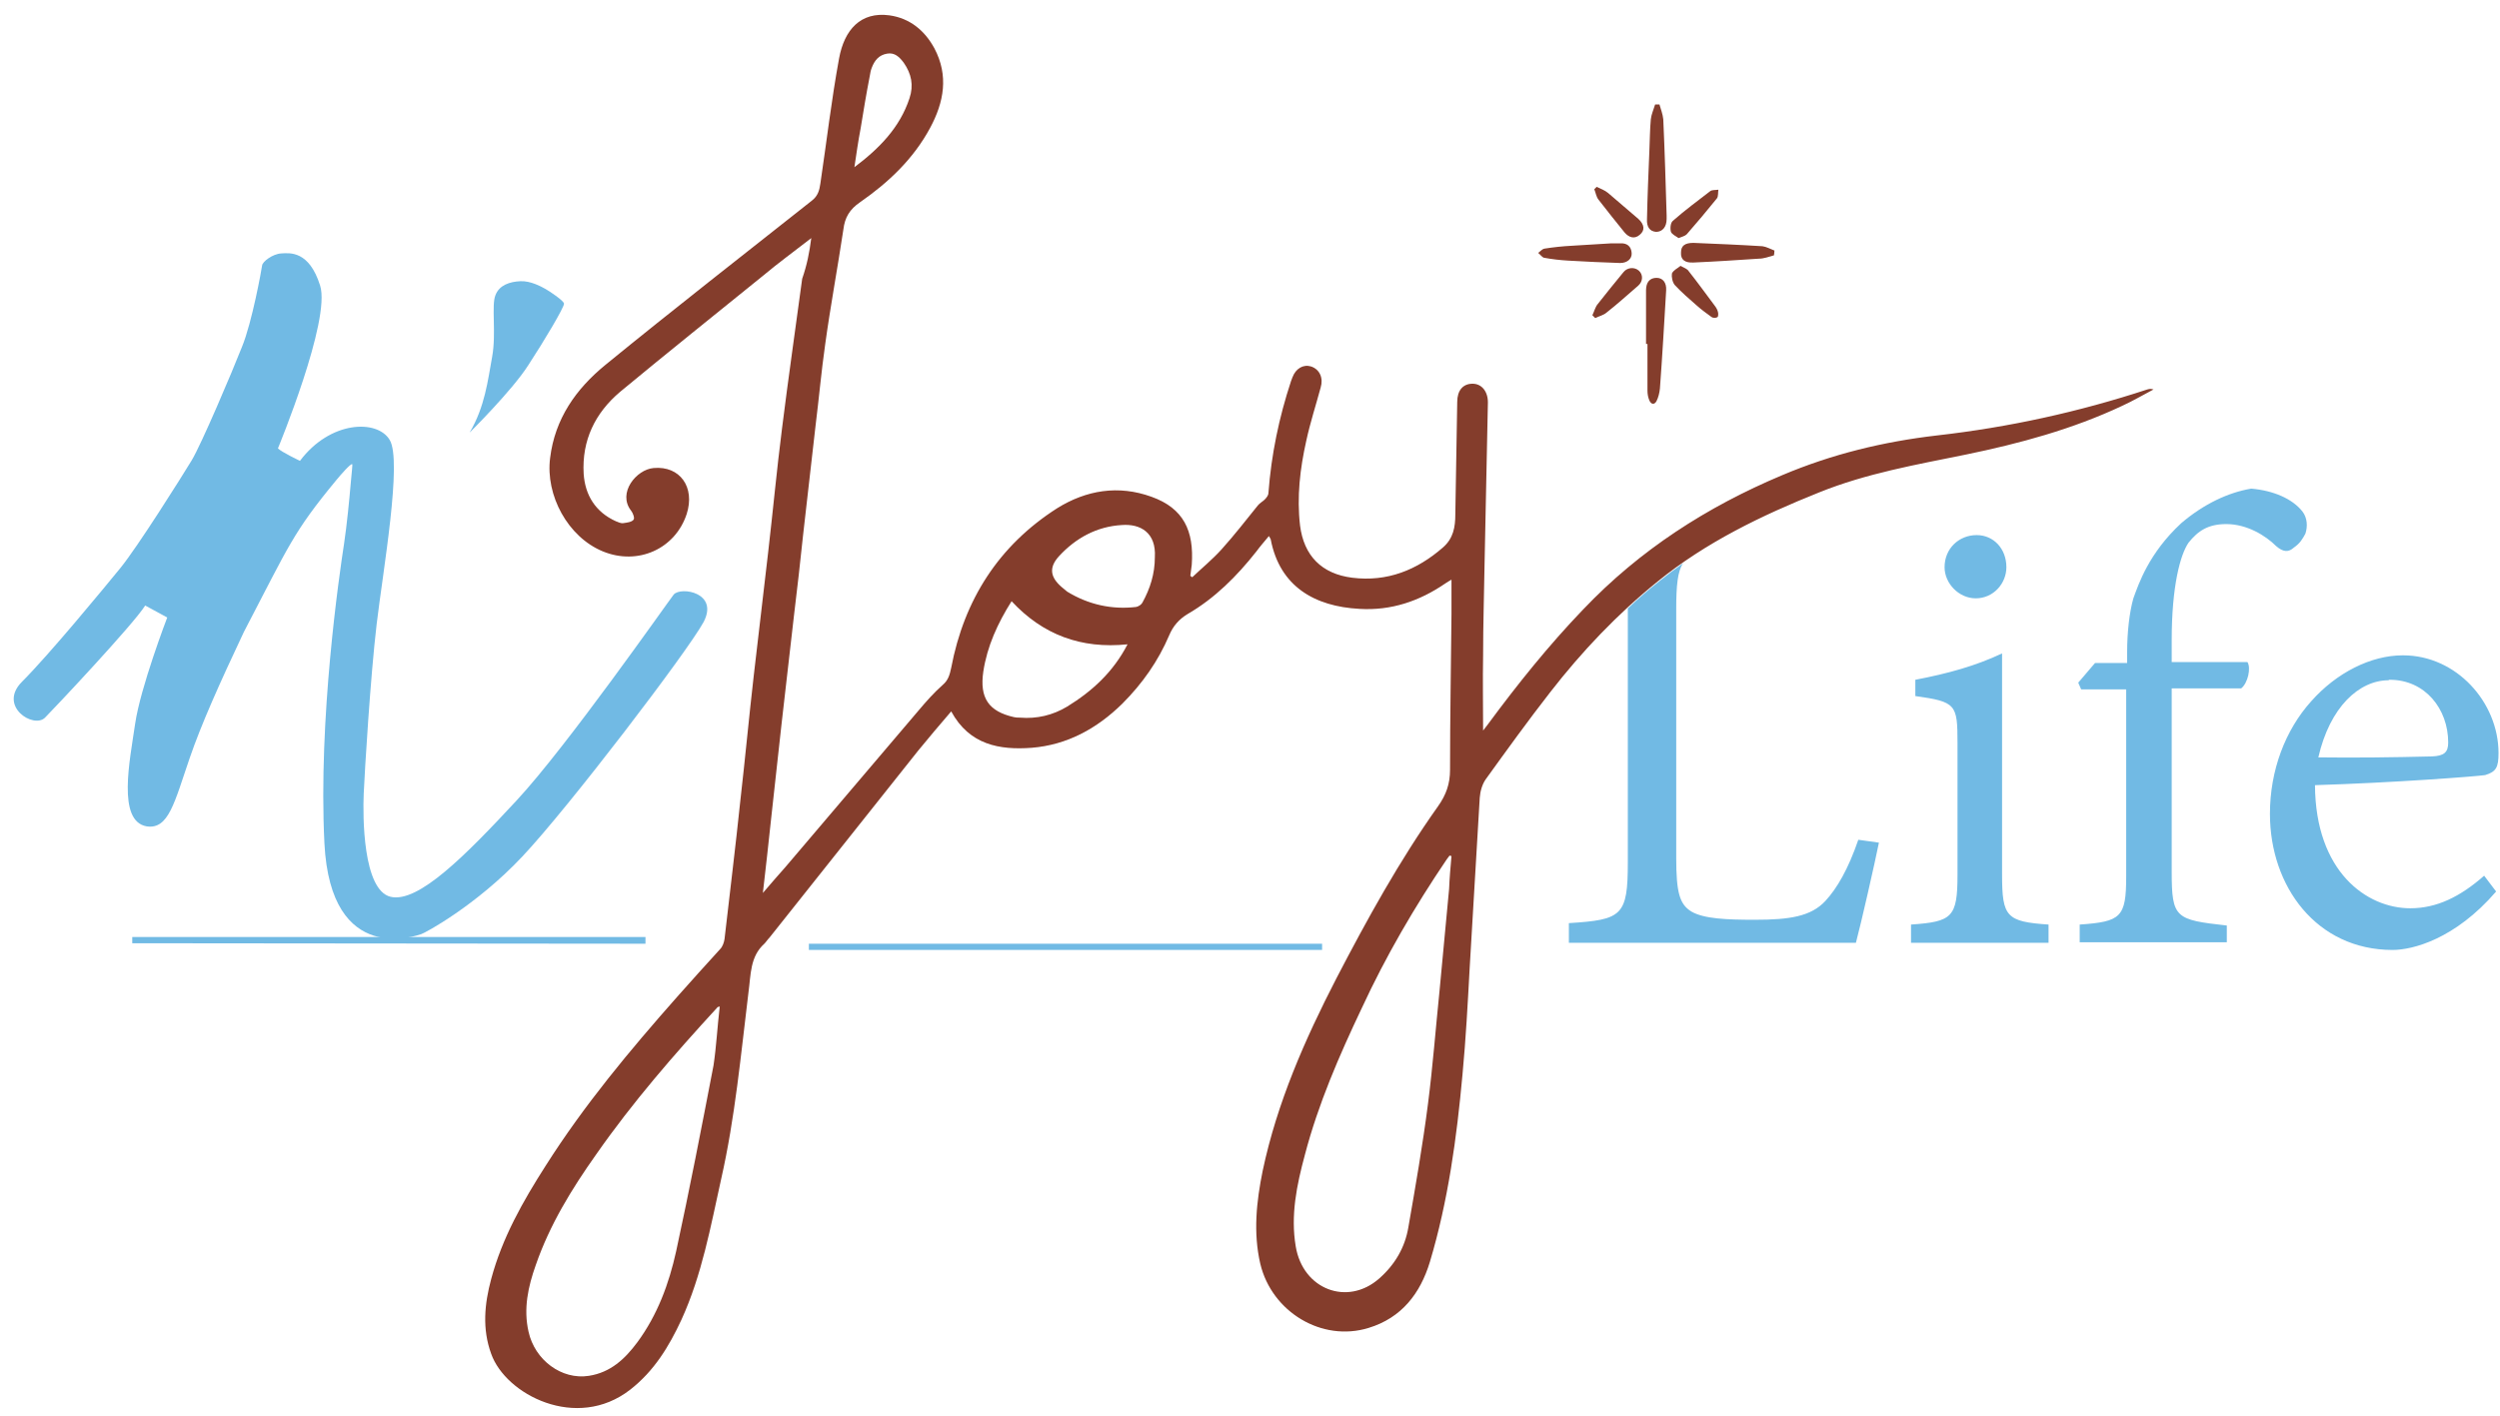
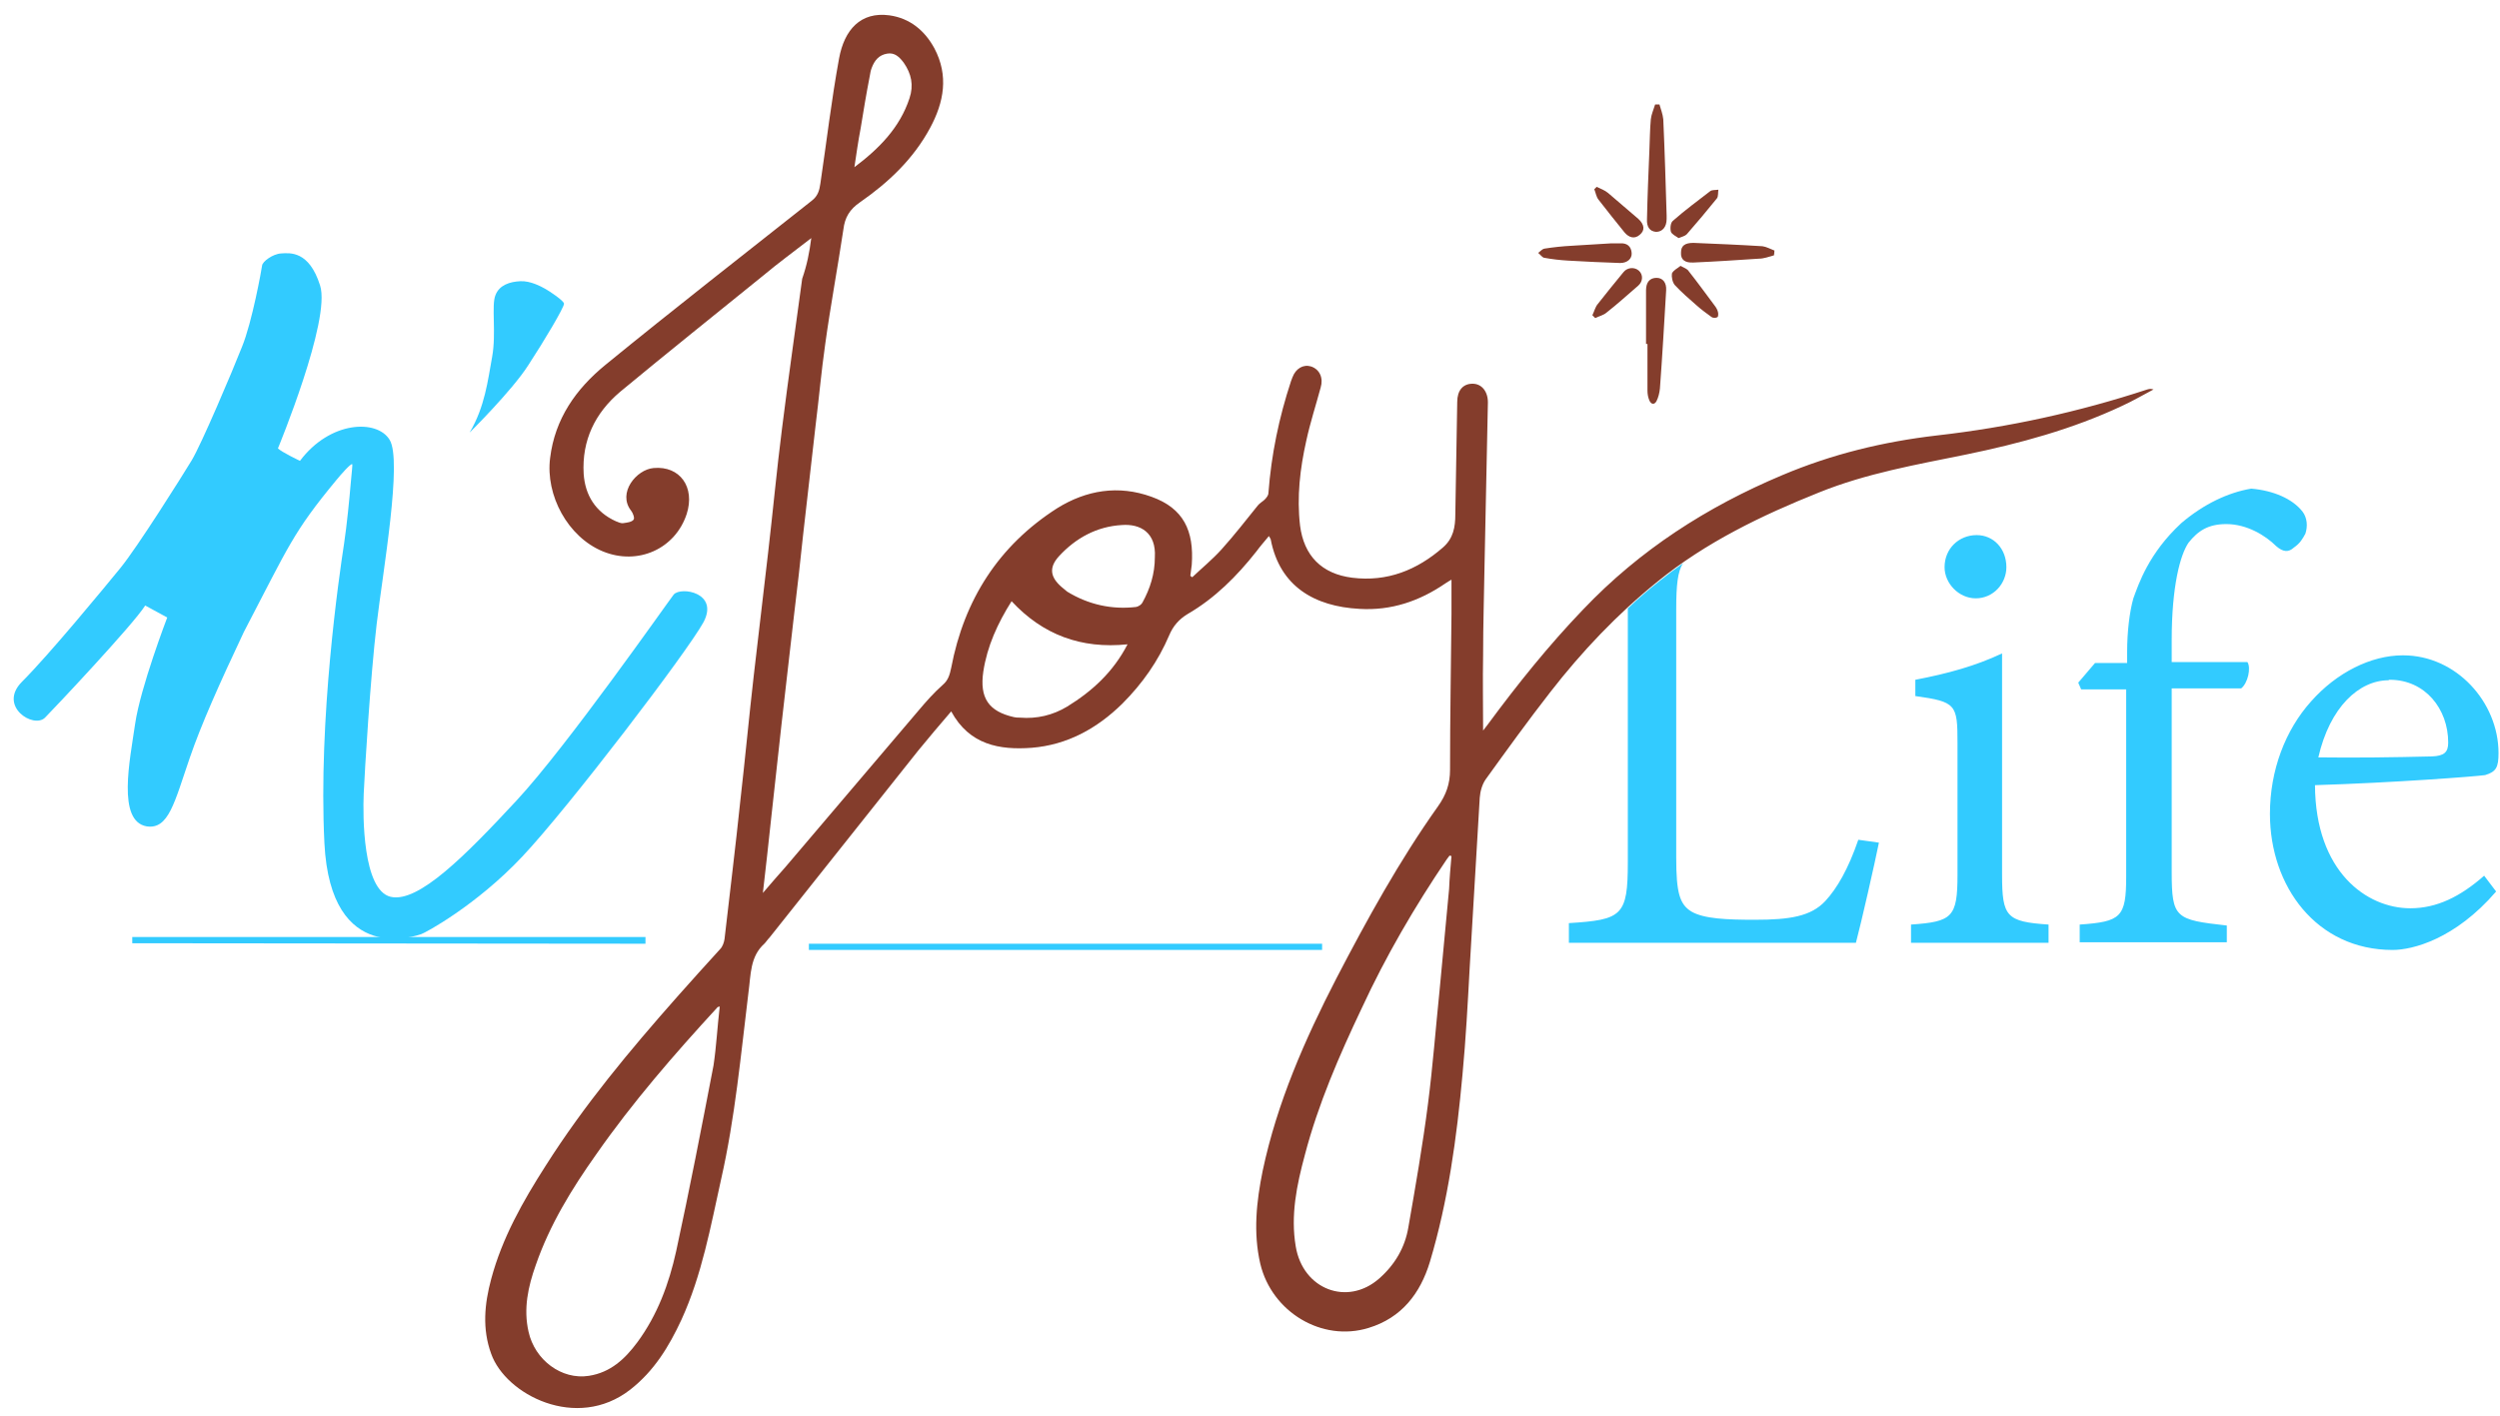
<svg xmlns="http://www.w3.org/2000/svg" viewBox="0 0 521.5 295.5">
-   <g fill="#71BAE4">
+   <g fill="#32CBFF">
    <path d="M168.8 198.3h107.1V197H168.8zM27.6 196.9l107.1.1v-1.4H27.6z" />
    <path d="M30.3 126.4l4.6 2.5s-5.6 14.6-6.7 22.2c-1.1 7.6-3.8 20.3 2.4 21.4 4.6.7 5.8-5 9-14.3 2.4-7 6.2-15.5 11.3-26.3 9.4-18 10.2-20.7 19.3-31.7.9-1.1 3-3.5 3.3-3.3.1.1-.1 1.6-.3 3.9-.3 3.5-.8 8.7-1.4 12.7-1 6.5-5.4 36.5-4.1 62.5s19.5 19.2 20.2 19 11.4-5.9 21.1-16.2c9.7-10.3 34.4-42.7 37.8-48.9 3.3-6.2-4.7-7.5-6.2-5.8-1.4 1.8-22.3 31.7-32.8 43-10.5 11.3-20.5 21.5-26.3 20.1-5.8-1.4-5.8-16.9-5.6-21.5.2-4.6 1.4-24.4 2.7-35.4s5.4-34.2 2.7-38.5c-2.6-4.3-12.4-4-18.7 4.4 0 0-3.8-1.8-4.6-2.6 0 0 11.1-26.8 8.8-34-2.3-7.3-6.3-6.8-8.1-6.7-1.8.1-3.9 1.7-4 2.5-.1.8-2.1 11.9-4.2 17-2 5.1-8.5 20.4-10.5 23.7-2 3.3-11.3 18.1-14.9 22.5s-14.8 18-20.5 23.7c-5.1 5.1 2.4 9.9 4.8 7.5 1.6-1.6 18.4-19.4 20.9-23.4z" />
-     <path d="M98 90.3s8.8-8.7 12.2-14c3.4-5.2 7.5-12.1 7.5-12.9 0-.6-3-2.6-3.9-3.1-.9-.5-3.1-1.7-5.2-1.6-2.2.1-4.4.8-5.2 2.9-.9 2.1.2 8-.7 12.9-.9 4.9-1.5 10.4-4.7 15.8z" />
+     <path fill="#32CBFF" d="M98 90.3s8.8-8.7 12.2-14c3.4-5.2 7.5-12.1 7.5-12.9 0-.6-3-2.6-3.9-3.1-.9-.5-3.1-1.7-5.2-1.6-2.2.1-4.4.8-5.2 2.9-.9 2.1.2 8-.7 12.9-.9 4.9-1.5 10.4-4.7 15.8z" />
  </g>
  <g fill="#843D2C">
    <path d="M169.3 49.7c-3.6 2.8-6.9 5.2-10 7.8-10 8.1-20 16.1-29.9 24.3-5.2 4.4-8 10.1-7.6 17.1.3 4.5 2.5 8 6.7 9.9.5.2 1.1.5 1.6.4.7-.1 1.7-.2 2.1-.7.3-.3-.1-1.4-.5-1.9-2.9-3.7 1.1-8.6 4.7-8.9 5.5-.5 8.7 4 6.9 9.6-2.4 7.3-10.2 10.8-17.5 7.8-7.3-3-12-11.7-11-19.5 1-8.2 5.4-14.4 11.5-19.4 14.2-11.6 28.7-22.9 43.1-34.3 1.3-1 1.6-2.2 1.8-3.6 1.3-8.7 2.3-17.4 3.9-26.1 1.1-6 4.5-9.8 10.5-9 4.3.6 7.4 3.2 9.4 6.9 3 5.7 2 11.2-.9 16.6-3.5 6.5-8.7 11.4-14.6 15.5-2.2 1.5-3.2 3.2-3.5 5.7-1.2 8-2.7 16-3.8 24-.8 5.6-1.3 11.3-2 16.9-.9 7.6-1.7 15.2-2.6 22.8-.6 5.6-1.2 11.2-1.9 16.8-.9 7.6-1.7 15.1-2.6 22.7-.7 6.7-1.5 13.3-2.2 20-.5 5-1.1 9.9-1.7 15.3 1.7-2 3.2-3.7 4.7-5.4 9.3-10.9 18.5-21.8 27.8-32.7 1.6-1.9 3.2-3.7 5-5.3 1.2-1 1.5-2.2 1.8-3.6 2.7-14.2 9.9-25.5 22.1-33.3 6.1-3.8 12.8-4.9 19.7-2.4 6.7 2.4 8.9 7.1 8.4 14.2-.1.8-.2 1.6-.3 2.3.1.1.3.2.4.3 2-1.9 4.2-3.7 6.1-5.8 2.7-3 5.1-6.1 7.6-9.2.4-.5 1-.8 1.4-1.2.4-.4.8-.9.8-1.4.6-8 2.2-15.7 4.7-23.3.1-.3.2-.5.3-.8.7-1.9 2.3-2.8 3.9-2.3 1.8.6 2.6 2.4 2 4.4-1 3.7-2.2 7.4-3 11.1-1.3 5.8-2 11.7-1.3 17.7.8 6.3 4.5 10.1 10.9 10.9 7.3.9 13.5-1.6 18.9-6.3 2.2-1.9 2.6-4.3 2.6-6.9.1-7.8.3-15.7.4-23.5 0-2.4 1.2-3.8 3.2-3.8 1.9 0 3.2 1.6 3.2 3.9-.2 11.3-.5 22.6-.7 33.9-.1 6.3-.3 12.6-.3 18.9-.1 5.2 0 10.3 0 15.7.3-.4.7-.9 1-1.3 6.2-8.4 12.7-16.5 19.9-24 11.8-12.4 25.8-21.4 41.5-28 10.4-4.4 21.1-7 32.3-8.3 15-1.7 29.6-4.9 43.9-9.6.4-.1.7-.2 1.3 0-2.1 1.1-4.3 2.4-6.5 3.4-10.4 4.9-21.5 7.9-32.7 10.2-10.3 2.1-20.7 3.9-30.6 7.9-12 4.8-23.6 10.4-33.7 18.6-8.4 6.8-15.8 14.6-22.4 23.1-4.6 5.9-9 12-13.4 18.1-.8 1.1-1.2 2.6-1.3 3.9-.7 11.8-1.4 23.7-2.1 35.5-.4 7.4-.8 14.9-1.5 22.3-1.2 13.2-3 26.4-6.8 39.1-2 6.6-5.9 11.7-12.8 13.8-9.7 3-20.2-3.3-22.6-13.4-1.5-6.5-.8-13 .5-19.4 3-14.2 8.8-27.4 15.4-40.2 6.4-12.3 13.1-24.5 21.2-35.9 1.7-2.4 2.5-4.7 2.5-7.6 0-10.9.2-21.7.3-32.6V121c-.4.2-.8.5-1.3.8-5.4 3.7-11.3 5.7-17.9 5.3-9.4-.5-16.6-4.7-18.5-14.4 0-.2-.2-.4-.4-.8-.9 1.1-1.8 2.1-2.6 3.2-4.1 5.2-8.7 9.8-14.4 13.1-1.8 1.1-3 2.5-3.8 4.4-2.3 5.4-5.6 10.1-9.8 14.3-5.3 5.2-11.5 8.6-18.9 9.2-6.7.5-13-.6-16.8-7.6-2.4 2.8-4.7 5.5-6.9 8.2-10.3 13-20.7 26-31 39-.4.4-.7.9-1.1 1.3-3 2.7-2.8 6.5-3.3 10.1-1.6 13.1-2.8 26.2-5.7 39-2.2 9.9-4 20-8.3 29.4-2.6 5.6-5.7 10.7-10.7 14.6-11.2 8.7-26 1-29-7.5-1.9-5.2-1.4-10.4 0-15.6 2.3-8.6 6.6-16.2 11.4-23.7 8-12.6 17.5-24 27.4-35.2 3-3.4 6-6.7 9-10 .5-.5.8-1.4.9-2.1 1.1-9.6 2.3-19.3 3.3-28.9 1-8.7 1.8-17.4 2.8-26.1 1-8.6 2-17.1 3-25.7 1-8.6 1.8-17.3 2.9-25.9 1.3-10.4 2.8-20.8 4.2-31.2 1-2.9 1.5-5.4 1.9-8.5zm133.6 129c-.1 0-.3-.1-.4-.1-.2.3-.4.5-.6.8-6.7 9.9-12.7 20.2-17.7 31-4.7 9.9-9.1 20-11.9 30.7-1.7 6.3-3 12.6-1.9 19.1 1.5 9 10.8 12.5 17.4 6.7 3.3-2.9 5.4-6.5 6.1-10.7 1.5-8.6 3-17.2 4.1-25.8 1-7.8 1.6-15.7 2.4-23.5.7-7.1 1.3-14.2 2-21.3.1-2.4.3-4.6.5-6.9zm-152.7 31.4c-.3.1-.5.1-.5.2-9 9.8-17.7 19.8-25.3 30.7-5.1 7.2-9.7 14.7-12.6 23.1-1.6 4.5-2.6 9.1-1.5 13.9 1.3 5.9 6.9 10.1 12.6 9.2 4.5-.7 7.5-3.5 10.1-7 4.2-5.7 6.6-12.2 8.1-19 2.8-12.9 5.3-25.8 7.8-38.8.6-4 .8-8.1 1.3-12.3zm85.1-75.6c-9.7 1-17.7-2-24.2-9-2.9 4.6-5.1 9.4-5.9 14.7-.8 5.5 1.1 8.3 6.4 9.5.4.1.8.1 1.2.1 3.6.3 6.9-.5 9.9-2.3 5.2-3.2 9.6-7.2 12.6-13zm5.7-18.2c.3-5.1-3-7-6.9-6.7-5.2.3-9.6 2.7-13.1 6.5-2.1 2.3-1.9 4.3.5 6.4.4.3.8.7 1.2 1 4.4 2.7 9.3 3.8 14.4 3.2.5-.1 1.1-.5 1.3-.9 1.6-2.9 2.6-6 2.6-9.5zm-62.7-81.4c5.2-3.9 9.5-8.3 11.5-14.4.9-2.7.4-5.1-1.2-7.4-.9-1.2-1.9-2.2-3.5-1.9-1.7.3-2.6 1.4-3.2 3-.2.5-.3 1.1-.4 1.7-.7 3.6-1.3 7.2-1.9 10.9-.5 2.6-.9 5.4-1.3 8.1zM346.3 21.8c.3 1 .7 2.1.8 3.1.3 6.7.5 13.4.7 20.1v.7c0 1.7-.9 2.7-2.2 2.7-1.3-.1-2-1-1.9-2.7.1-4.8.3-9.5.5-14.3.1-2.2.1-4.3.3-6.5.1-1 .6-2.1.9-3.1h.9z" />
    <path d="M343.5 71.8V60.6c0-1.7.8-2.6 2.2-2.6 1.3 0 2.1 1 2 2.6-.4 6.8-.8 13.7-1.3 20.5-.1.9-.3 1.8-.7 2.6-.4.8-1.1.8-1.5-.1-.3-.7-.4-1.4-.4-2.1v-9.7h-.3zM336.2 50.8h1.9c1.4-.1 2.3.6 2.4 2 .1 1.2-.9 2.1-2.4 2.1-3.6-.1-7.2-.3-10.9-.5-1.7-.1-3.4-.3-5-.6-.4-.1-.8-.7-1.2-1 .4-.3.8-.8 1.3-.9 1.9-.3 3.8-.5 5.7-.6 2.7-.2 5.5-.3 8.2-.5zM370.2 53.3c-1.1.3-2.1.7-3.2.7-4.5.3-9 .6-13.6.8-1.8.1-2.7-.6-2.6-2.1 0-1.4.8-2 2.6-2 4.8.2 9.6.4 14.4.7.8.1 1.7.6 2.5.9 0 .5-.1.8-.1 1zM350.7 55.5c.7.4 1.4.6 1.7 1.1 1.9 2.4 3.7 4.9 5.5 7.3.3.4.5.8.6 1.2.1.3.1 1-.1 1.1-.3.2-.9.2-1.2 0-1.1-.8-2.2-1.6-3.2-2.5-1.5-1.3-3.1-2.7-4.5-4.2-.5-.6-.7-1.7-.6-2.4.3-.7 1.2-1.1 1.8-1.6zM333.2 39c.8.4 1.7.7 2.4 1.3l6.3 5.4c1.3 1.2 1.4 2.4.3 3.3-1 .9-2.2.7-3.2-.5-1.8-2.2-3.6-4.5-5.4-6.8-.5-.6-.6-1.5-.9-2.2l.5-.5zM332.3 65.8c.4-.8.6-1.7 1.1-2.3 1.8-2.3 3.6-4.5 5.4-6.7.8-1 2.3-1.1 3.2-.3.9.8.9 2.2-.1 3.1-2.2 1.9-4.4 3.9-6.7 5.7-.6.5-1.5.7-2.3 1.1l-.6-.6zM350.3 49.7c-.6-.4-1.4-.8-1.6-1.3-.2-.7-.1-1.9.4-2.3 2.5-2.2 5.2-4.2 7.8-6.2.4-.3 1.1-.2 1.7-.3-.1.6 0 1.4-.3 1.8-2.1 2.6-4.2 5.1-6.3 7.5-.4.4-1 .5-1.7.8z" />
  </g>
-   <path fill="#71BAE4" d="M380.9 188.1c-3 3.2-7.4 3.9-14.7 3.9-5.9 0-10.6-.2-13.2-1.7-2.5-1.5-3.2-4-3.2-11.2v-52c0-4.9.3-7.8 1.4-9.5-1.7 1.2-3.3 2.4-4.9 3.7-2.3 1.8-4.5 3.7-6.6 5.7v53c0 11.2-1.2 12-12.3 12.7v4.1h59.9c1.1-4.1 4-16.9 4.8-20.9l-4.3-.6c-2.1 6.1-4.4 10.1-6.9 12.8zM398.8 196.8V193c8.6-.6 9.7-1.5 9.7-10.4v-27.5c0-8.1-.3-8.6-8.8-9.8v-3.4c6.8-1.3 12.6-2.9 18.1-5.5v46.2c0 8.8.9 9.8 9.7 10.4v3.8h-28.7zm7-78.4c0-3.9 3-6.7 6.7-6.7 3.5 0 6.2 2.8 6.2 6.7 0 3.4-2.7 6.5-6.4 6.5-3.5 0-6.5-3.1-6.5-6.5zM443.9 138.3v-2.2c0-4.2.5-8.4 1.3-11.2 1.1-3 3.2-9.4 10-15.7 4.7-4 9.8-6.4 14.6-7.2 4.6.4 8.6 2.1 10.7 4.8 1 1.3 1.1 3.1.6 4.6-.6 1.1-1.1 2-2.4 2.9-1.1 1-2.2 1-3.7-.3-2.2-2.2-6.1-4.6-10.4-4.6-3.8 0-5.9 1.4-7.9 3.9-1.7 2.5-3.5 9-3.5 20.3v4.6H469c.8 1.2.1 4.4-1.3 5.5h-14.5V182c0 9.7.8 10 11.5 11.2v3.5H434V193c8.6-.6 9.7-1.5 9.7-10v-39.1h-9.4l-.6-1.4 3.5-4.1h6.7zM520.9 186.1c-8.6 10-17.5 12.2-21.6 12.2-15.9 0-25.6-13.3-25.6-28.4 0-9.1 3.2-17.5 8.6-23.5 5.3-6 12.5-9.6 19.1-9.6h.1c11.1 0 19.9 9.8 19.9 20.4 0 3-.5 3.9-2.8 4.6-2.1.3-19.2 1.6-35.5 2.1.1 18.1 10.8 25.7 19.9 25.7 5.5 0 10.4-2.4 15.4-6.8l2.5 3.3zM498.5 142c-6.2 0-12.3 5.6-14.7 16.1 7.8.1 15.5 0 23.7-.2 2.6-.1 3.4-.9 3.4-2.9 0-7-4.8-13.1-12.2-13.1h-.2z" />
+   <path fill="#32CBFF" d="M380.9 188.1c-3 3.2-7.4 3.9-14.7 3.9-5.9 0-10.6-.2-13.2-1.7-2.5-1.5-3.2-4-3.2-11.2v-52c0-4.9.3-7.8 1.4-9.5-1.7 1.2-3.3 2.4-4.9 3.7-2.3 1.8-4.5 3.7-6.6 5.7v53c0 11.2-1.2 12-12.3 12.7v4.1h59.9c1.1-4.1 4-16.9 4.8-20.9l-4.3-.6c-2.1 6.1-4.4 10.1-6.9 12.8zM398.8 196.8V193c8.6-.6 9.7-1.5 9.7-10.4v-27.5c0-8.1-.3-8.6-8.8-9.8v-3.4c6.8-1.3 12.6-2.9 18.1-5.5v46.2c0 8.8.9 9.8 9.7 10.4v3.8h-28.7zm7-78.4c0-3.9 3-6.7 6.7-6.7 3.5 0 6.2 2.8 6.2 6.7 0 3.4-2.7 6.5-6.4 6.5-3.5 0-6.5-3.1-6.5-6.5zM443.9 138.3v-2.2c0-4.2.5-8.4 1.3-11.2 1.1-3 3.2-9.4 10-15.7 4.7-4 9.8-6.4 14.6-7.2 4.6.4 8.6 2.1 10.7 4.8 1 1.3 1.1 3.1.6 4.6-.6 1.1-1.1 2-2.4 2.9-1.1 1-2.2 1-3.7-.3-2.2-2.2-6.1-4.6-10.4-4.6-3.8 0-5.9 1.4-7.9 3.9-1.7 2.5-3.5 9-3.5 20.3v4.6H469c.8 1.2.1 4.4-1.3 5.5h-14.5V182c0 9.7.8 10 11.5 11.2v3.5H434V193c8.6-.6 9.7-1.5 9.7-10v-39.1h-9.4l-.6-1.4 3.5-4.1h6.7zM520.9 186.1c-8.6 10-17.5 12.2-21.6 12.2-15.9 0-25.6-13.3-25.6-28.4 0-9.1 3.2-17.5 8.6-23.5 5.3-6 12.5-9.6 19.1-9.6h.1c11.1 0 19.9 9.8 19.9 20.4 0 3-.5 3.9-2.8 4.6-2.1.3-19.2 1.6-35.5 2.1.1 18.1 10.8 25.7 19.9 25.7 5.5 0 10.4-2.4 15.4-6.8l2.5 3.3zM498.5 142c-6.2 0-12.3 5.6-14.7 16.1 7.8.1 15.5 0 23.7-.2 2.6-.1 3.4-.9 3.4-2.9 0-7-4.8-13.1-12.2-13.1h-.2z" />
</svg>
